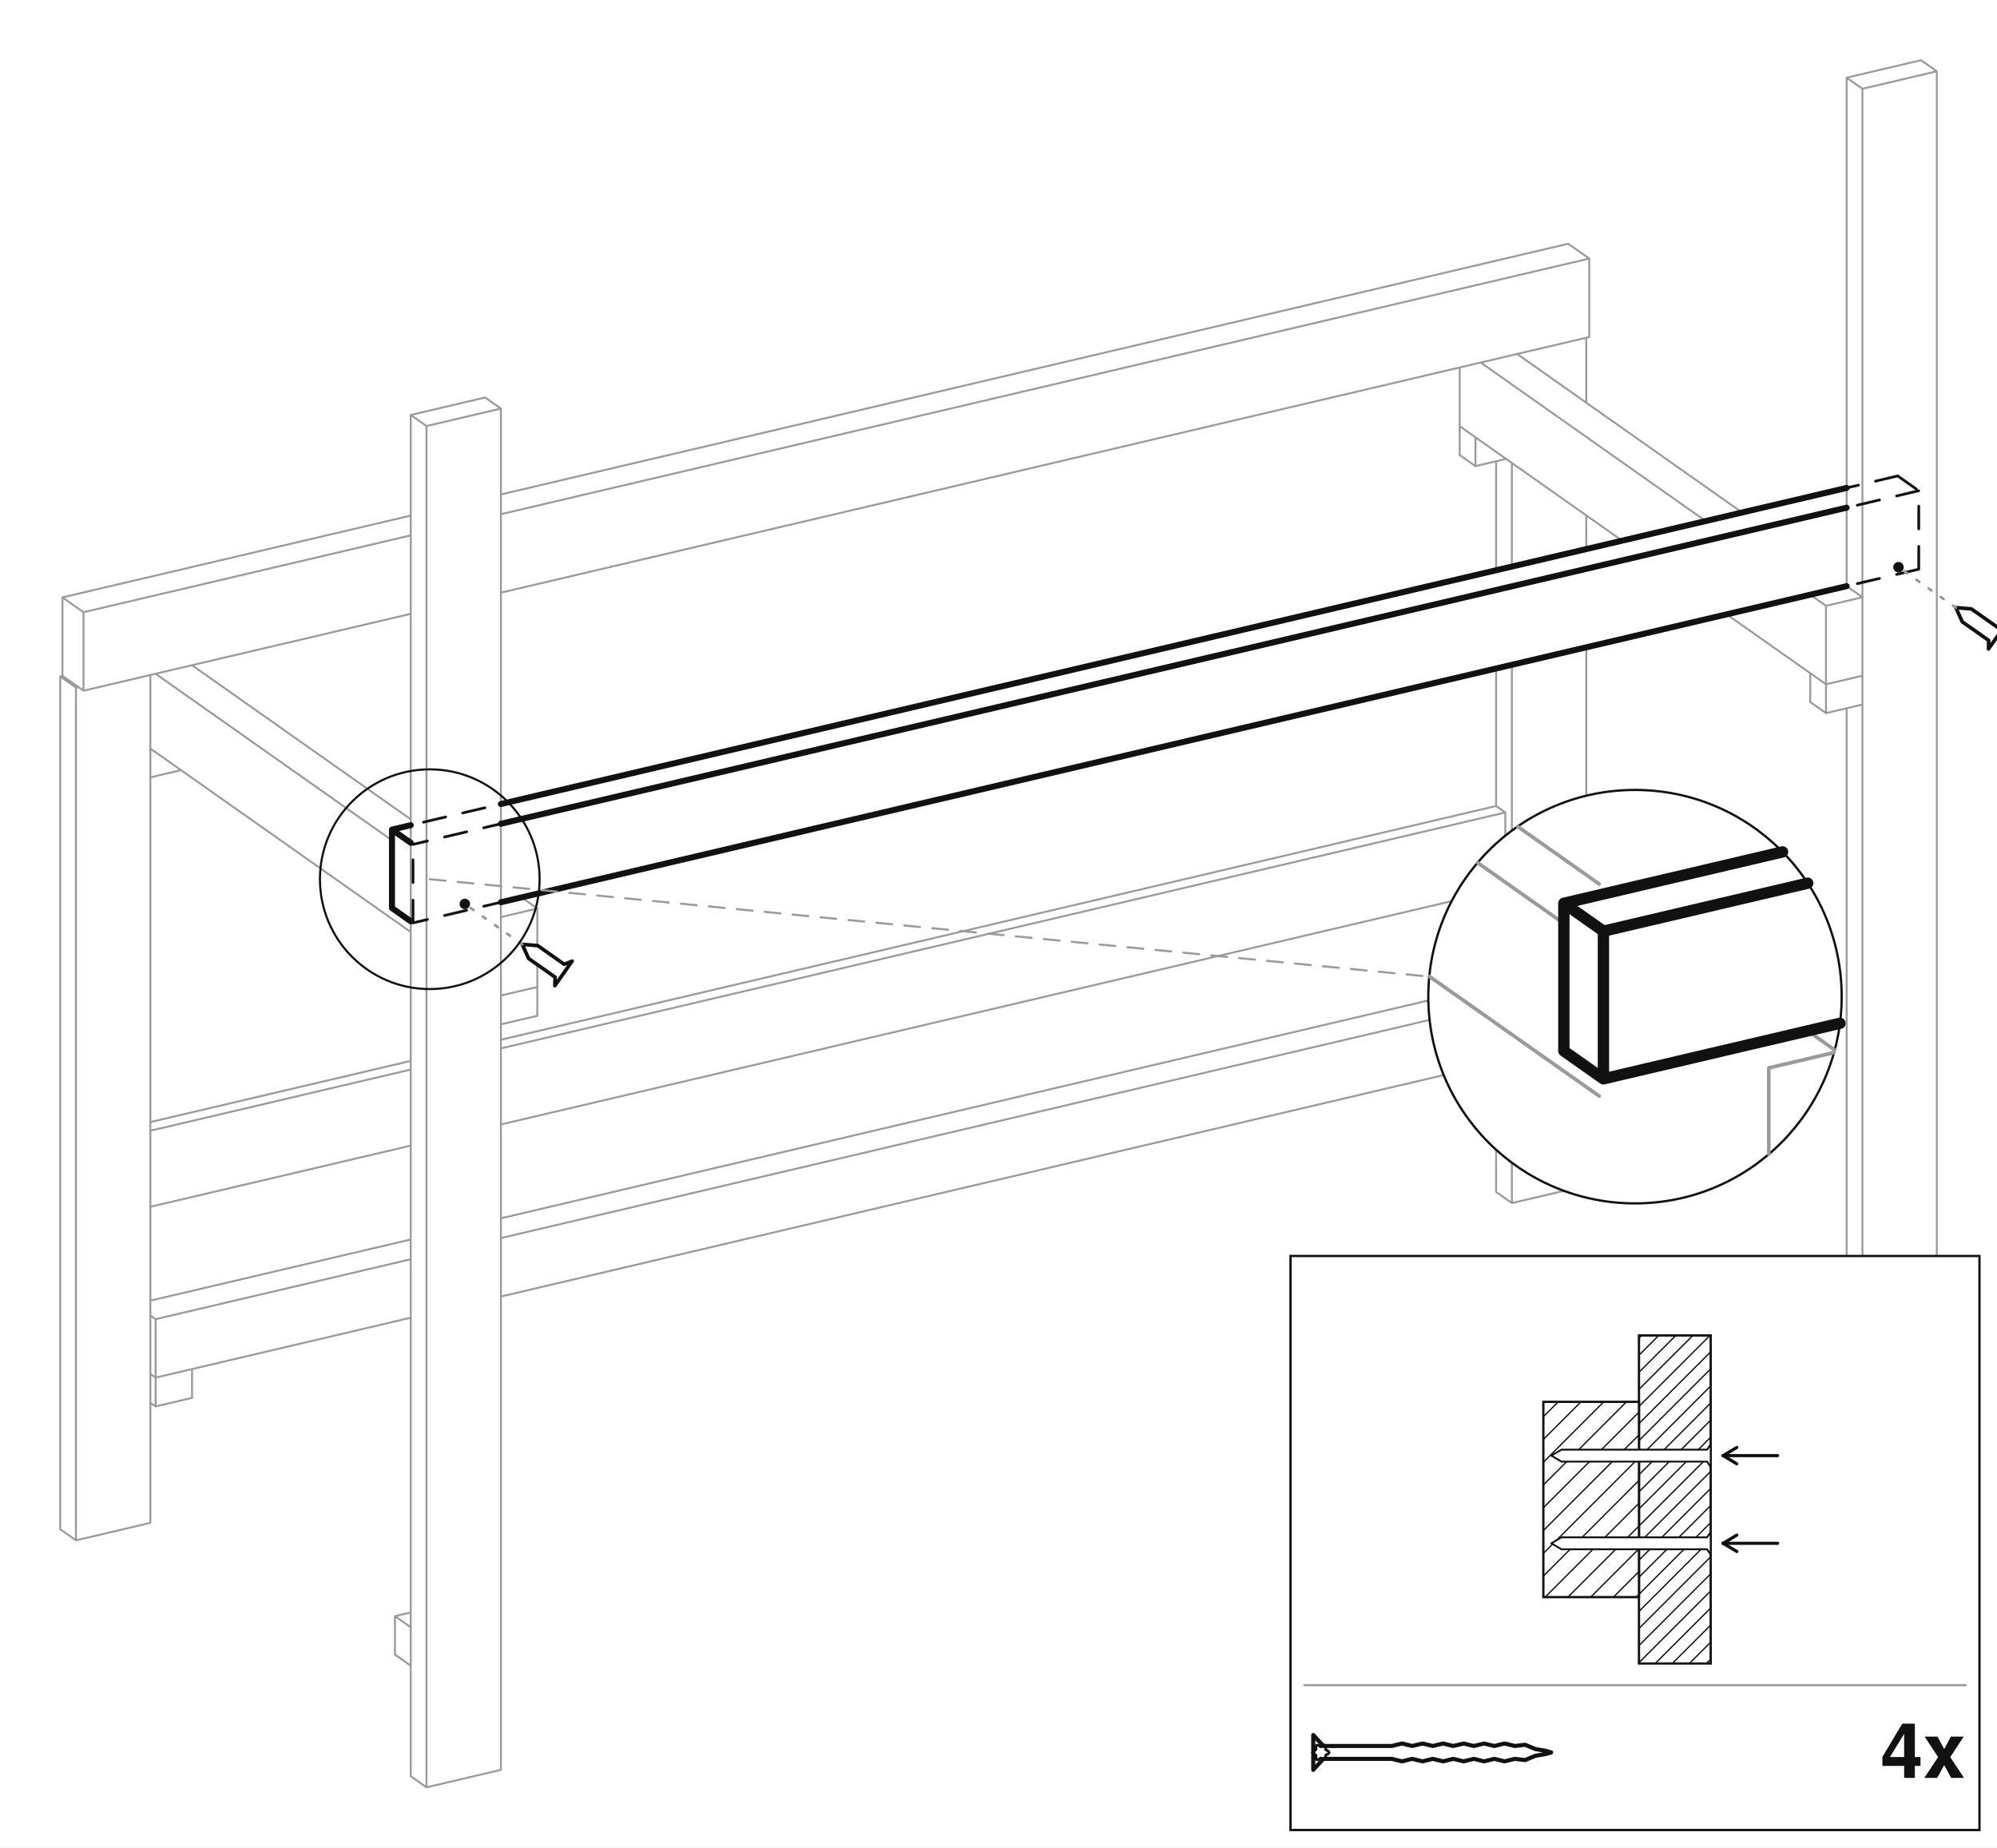
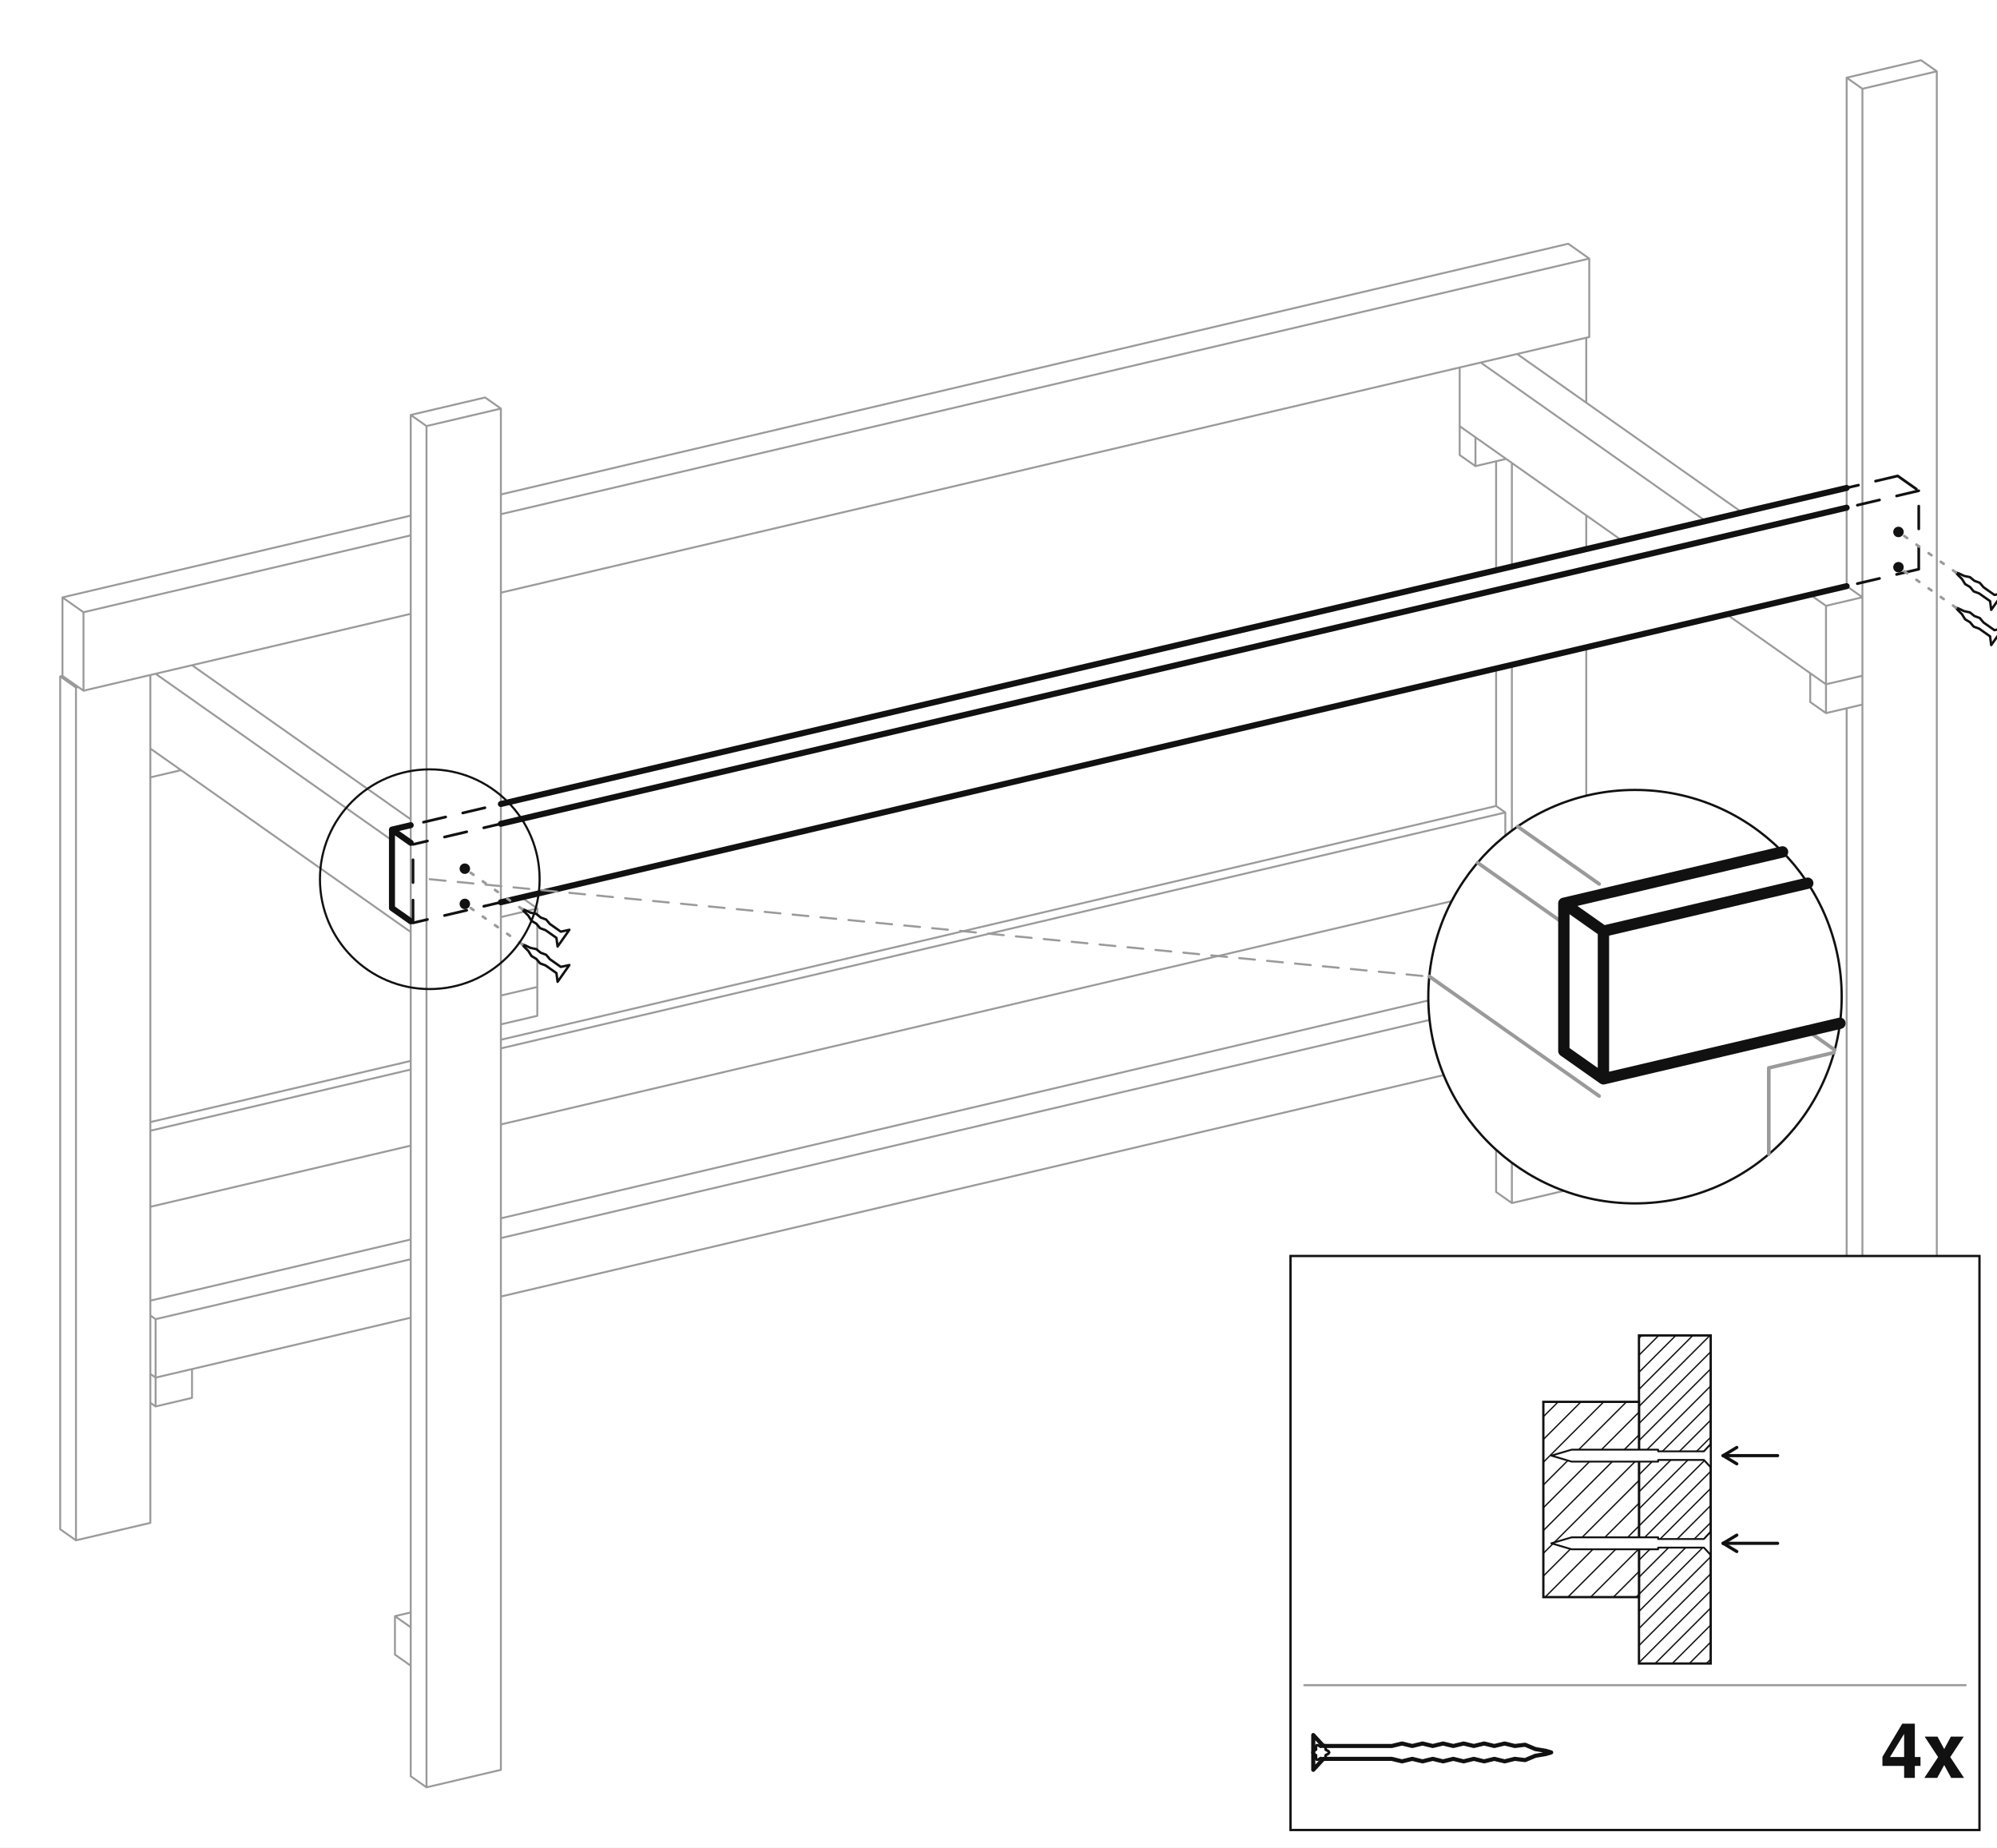
<svg xmlns="http://www.w3.org/2000/svg" viewBox="-1139.38 -913 2278.77 2107.79">
  <rect x="-1139.38" y="-913" width="2278.77" height="2107.79" fill="#ffffff" />
  <path d="M567.82,210.25 L591.82,227.15 M591.82,293.84 L591.82,227.15 M-967.82,587.77 L-961.82,592 M-961.82,658.69 L-961.82,592 M-967.82,654.46 L-961.82,658.69 M567.82,210.25 L-567.82,476.93 M-670.7,501.09 L-967.82,570.86 M591.82,293.84 L-567.82,566.16 M-670.7,590.32 L-961.82,658.69 M591.82,227.15 L-567.82,499.47 M-670.7,523.63 L-961.82,592 M591.82,326.73 L591.82,293.84 M526.26,319.58 L526.26,309.24 M550.26,336.49 L550.26,303.6 M526.26,319.58 L550.26,336.49 M591.82,326.73 L550.26,336.49 M591.82,293.84 L550.26,303.6 M-920.26,681.81 L-920.26,648.92 M-967.82,654.46 L-961.82,658.69 M-961.82,691.57 L-961.82,658.69 M-967.82,687.35 L-961.82,691.57 M-920.26,681.81 L-961.82,691.57 M-920.26,648.92 L-961.82,658.69 M670.7,439.6 L670.7,-174.5 M670.7,-286.57 L670.7,-325.03 M670.7,-453.6 L670.7,-527.69 M567.82,446.85 L567.82,332.37 M567.82,210.25 L567.82,103.17 M567.82,6.53 L567.82,-150.34 M567.82,-262.42 L567.82,-386.75 M585.82,459.53 L585.82,328.14 M585.82,222.93 L585.82,-154.57 M585.82,-266.64 L585.82,-384.82 M567.82,446.85 L585.82,459.53 M670.7,439.6 L585.82,459.53 M-967.82,824.38 L-967.82,-142.91 M-1070.7,831.63 L-1070.7,-141.3 M-1070.7,-141.3 L-1052.7,-128.62 M-1052.7,844.31 L-1052.7,-128.62 M-1070.7,831.63 L-1052.7,844.31 M-1068.1,-141.91 L-1070.7,-141.3 M-967.82,824.38 L-1052.7,844.31 M-1050.1,-129.23 L-1052.7,-128.62 M567.82,6.53 L578.32,13.92 M578.32,100.71 L578.32,13.92 M567.82,6.53 L-567.82,273.21 M-670.7,297.37 L-967.82,367.14 M578.32,100.71 L-567.82,369.86 M-670.7,394.02 L-967.82,463.79 M578.32,13.92 L-567.82,283.07 M-670.7,307.23 L-967.82,377 M650.1,-634.92 L674.1,-618.01 M674.1,-528.48 L674.1,-618.01 M-1068.1,-141.91 L-1068.1,-231.44 M-1068.1,-231.44 L-1044.1,-214.53 M-1044.1,-125 L-1044.1,-214.53 M-1068.1,-141.91 L-1044.1,-125 M650.1,-634.92 L-567.82,-348.92 M-670.7,-324.76 L-1068.1,-231.44 M674.1,-528.48 L-567.82,-236.84 M-670.7,-212.69 L-1044.1,-125 M674.1,-618.01 L-567.82,-326.37 M-670.7,-302.21 L-1044.1,-214.53 M-688.7,974.67 L-688.7,930.82 M-688.7,930.82 L-670.7,943.5 M-670.7,987.35 L-670.7,943.5 M-688.7,974.67 L-670.7,987.35 M-670.7,926.6 L-688.7,930.82 M1052.7,-844.31 L1070.7,-831.63 M1070.7,721.4 L1070.7,-831.63 M967.82,728.65 L967.82,-104.95 M967.82,-244.28 L967.82,-824.38 M967.82,-824.38 L985.82,-811.7 M985.82,741.33 L985.82,-811.7 M967.82,728.65 L985.82,741.33 M1052.7,-844.31 L967.82,-824.38 M1070.7,721.4 L985.82,741.33 M1070.7,-831.63 L985.82,-811.7 M-585.82,-459.53 L-567.82,-446.85 M-567.82,1106.17 L-567.82,-446.85 M-670.7,1113.42 L-670.7,-439.6 M-670.7,-439.6 L-652.7,-426.92 M-652.7,1126.1 L-652.7,-426.92 M-670.7,1113.42 L-652.7,1126.1 M-585.82,-459.53 L-670.7,-439.6 M-567.82,1106.17 L-652.7,1126.1 M-567.82,-446.85 L-652.7,-426.92 M526.26,-393.89 L526.26,-426.78 M526.26,-426.78 L544.26,-414.1 M544.26,-381.21 L544.26,-414.1 M526.26,-393.89 L544.26,-381.21 M579.27,-389.44 L544.26,-381.21 M985.82,-109.18 L985.82,-142.07 M926.26,-112.1 L926.26,-144.99 M926.26,-144.99 L944.26,-132.31 M944.26,-99.42 L944.26,-132.31 M926.26,-112.1 L944.26,-99.42 M985.82,-109.18 L944.26,-99.42 M985.82,-142.07 L944.26,-132.31 M-967.82,-26.13 L-967.82,-59.02 M-932.81,-34.36 L-967.82,-26.13 M-526.26,245.9 L-526.26,213.01 M-567.82,255.66 L-567.82,222.77 M-526.26,245.9 L-567.82,255.66 M-526.26,213.01 L-567.82,222.77 M591.82,-509.16 L848.51,-328.33 M967.82,-244.28 L985.82,-231.6 M985.82,-142.07 L985.82,-231.6 M526.26,-426.78 L526.26,-493.77 M550.26,-499.4 L806.94,-318.57 M926.26,-234.51 L944.26,-221.83 M944.26,-132.31 L944.26,-221.83 M526.26,-426.78 L711.63,-296.19 M830.94,-212.13 L944.26,-132.31 M985.82,-142.07 L944.26,-132.31 M985.82,-231.6 L944.26,-221.83 M-920.26,-154.08 L-670.7,21.73 M-544.26,110.8 L-526.26,123.49 M-526.26,213.01 L-526.26,123.49 M-961.82,-144.32 L-692.1,45.7 M-567.82,222.77 L-567.82,133.25 M-967.82,-59.02 L-670.7,150.3 M-526.26,213.01 L-567.82,222.77 M-526.26,123.49 L-567.82,133.25" fill="none" stroke="#9a9a9a" stroke-width="2.2" stroke-linecap="round" stroke-linejoin="round" />
  <path d="M1026.1,-370.03 L1050.1,-353.12 M1050.1,-263.6 L1050.1,-353.12 M-692.1,122.98 L-692.1,33.45 M-692.1,33.45 L-668.1,50.36 M-668.1,139.89 L-668.1,50.36 M-692.1,122.98 L-668.1,139.89 M1026.1,-370.03 L-692.1,33.45 M1050.1,-263.6 L-668.1,139.89 M1050.1,-353.12 L-668.1,50.36" fill="none" stroke="#111111" stroke-width="3.09" stroke-linecap="round" stroke-linejoin="round" stroke-dasharray="26 20" />
  <path d="M-692.1,122.98 L-692.1,33.45 M-692.1,33.45 L-670.7,48.53 M-692.1,122.98 L-670.7,138.06 M967.82,-356.35 L-567.82,4.27 M-670.7,28.43 L-692.1,33.45 M967.82,-244.28 L-567.82,116.34 M967.82,-333.8 L-567.82,26.81" fill="none" stroke="#111111" stroke-width="6.87" stroke-linecap="round" stroke-linejoin="round" />
  <rect x="333.21" y="519.91" width="786.17" height="654.88" rx="0" fill="#ffffff" stroke="#111111" stroke-width="2.61" />
  <rect x="730.84" y="610.57" width="81.84" height="374.27" rx="0" fill="#ffffff" stroke="#111111" stroke-width="2.61" />
  <path d="M730.84,613.63 L733.91,610.57 M730.84,633.12 L753.39,610.57 M730.84,652.6 L772.88,610.57 M730.84,672.09 L792.36,610.57 M730.84,691.57 L811.85,610.57 M730.84,711.06 L812.68,629.22 M730.84,730.54 L812.68,648.71 M730.84,750.03 L812.68,668.19 M730.84,769.51 L812.68,687.68 M730.84,789 L812.68,707.16 M730.84,808.48 L812.68,726.65 M730.84,827.97 L812.68,746.13 M730.84,847.45 L812.68,765.62 M730.84,866.94 L812.68,785.1 M730.84,886.42 L812.68,804.59 M730.84,905.91 L812.68,824.07 M730.84,925.39 L812.68,843.56 M730.84,944.88 L812.68,863.04 M730.84,964.37 L812.68,882.53 M730.84,983.85 L812.68,902.01 M749.34,984.84 L812.68,921.5 M768.83,984.84 L812.68,940.98 M788.31,984.84 L812.68,960.47 M807.8,984.84 L812.68,979.95" fill="none" stroke="#111111" stroke-width="1.51" />
  <rect x="621.73" y="686.31" width="109.12" height="222.78" rx="0" fill="#ffffff" stroke="#111111" stroke-width="2.61" />
  <path d="M621.73,703.26 L638.68,686.31 M621.73,729.24 L664.66,686.31 M621.73,755.22 L690.64,686.31 M621.73,781.2 L716.62,686.31 M621.73,807.18 L730.84,698.07 M621.73,833.17 L730.84,724.05 M621.73,859.15 L730.84,750.03 M621.73,885.13 L730.84,776.01 M623.74,909.09 L730.84,801.99 M649.72,909.09 L730.84,827.97 M675.7,909.09 L730.84,853.95 M701.68,909.09 L730.84,879.93 M727.66,909.09 L730.84,905.91" fill="none" stroke="#111111" stroke-width="1.51" />
-   <path d="M812.68,860.67 L808.59,854.53 L642.41,854.53 L630.82,847.71 L642.41,840.89 L808.59,840.89 L812.68,834.76 Z" fill="#ffffff" stroke="#111111" stroke-width="2.09" stroke-linejoin="round" />
+   <path d="M812.68,834.42 L804.96,842.8 L752.72,842.8 L752.72,840.89 L654.01,840.89 L630.82,847.71 L654.01,854.53 L752.72,854.53 L752.72,852.62 L804.96,852.62 L812.68,861.01 Z" fill="#ffffff" stroke="#111111" stroke-width="2.09" stroke-linejoin="round" />
  <path d="M889.06,847.71 L826.93,847.71" fill="none" stroke="#111111" stroke-width="3.61" stroke-linecap="round" />
  <path d="M826.93,847.71 L842.48,857.07" fill="none" stroke="#111111" stroke-width="3.61" stroke-linecap="round" />
  <path d="M826.93,847.71 L842.48,838.36" fill="none" stroke="#111111" stroke-width="3.61" stroke-linecap="round" />
-   <path d="M812.68,760.65 L808.59,754.51 L642.41,754.51 L630.82,747.69 L642.41,740.87 L808.59,740.87 L812.68,734.73 Z" fill="#ffffff" stroke="#111111" stroke-width="2.09" stroke-linejoin="round" />
+   <path d="M812.68,734.39 L804.96,742.78 L752.72,742.78 L752.72,740.87 L654.01,740.87 L630.82,747.69 L654.01,754.51 L752.72,754.51 L752.72,752.6 L804.96,752.6 L812.68,760.99 Z" fill="#ffffff" stroke="#111111" stroke-width="2.09" stroke-linejoin="round" />
  <path d="M889.06,747.69 L826.93,747.69" fill="none" stroke="#111111" stroke-width="3.61" stroke-linecap="round" />
  <path d="M826.93,747.69 L842.48,757.04" fill="none" stroke="#111111" stroke-width="3.61" stroke-linecap="round" />
  <path d="M826.93,747.69 L842.48,738.34" fill="none" stroke="#111111" stroke-width="3.61" stroke-linecap="round" />
  <path d="M349.01,1009.55 L1103.59,1009.55" fill="none" stroke="#9a9a9a" stroke-width="2.4" stroke-linecap="round" />
  <svg x="349.01" y="1035.37" width="291.85" height="101.81" viewBox="0 0 344 120" preserveAspectRatio="xMidYMid meet">
    <g fill="none" stroke="#111" stroke-width="5.5" stroke-linecap="round" stroke-linejoin="round">
      <g transform="scale(4) translate(3 15)" stroke-width="1.38">
        <path d="M 0 -5.85 L 3.39 -2.16 L 26.38 -2.16 L 26.38 -2.16 L 29.83 -3 L 33.28 -2.16 L 36.73 -3 L 40.18 -2.16 L 43.63 -3 L 47.08 -2.16 L 50.53 -3 L 53.98 -2.16 L 57.43 -3 L 60.88 -2.16 L 64.33 -3 L 67.78 -2.16 L 71.23 -2.58 L 74.68 -1.13 L 78.13 -0.55 L 80 0 L 80 0 L 80 0 L 78.13 0.55 L 74.68 1.13 L 71.23 2.58 L 67.78 2.16 L 64.33 3 L 60.88 2.16 L 57.43 3 L 53.98 2.16 L 50.53 3 L 47.08 2.16 L 43.63 3 L 40.18 2.16 L 36.73 3 L 33.28 2.16 L 29.83 3 L 26.38 2.16 L 26.38 2.16 L 3.39 2.16 L 0 5.85 Z" />
        <path d="M 5.35 0 L 5.07 0.45 L 4.52 0.72 L 4.16 0.94 L 4.15 1.35 L 4.19 1.97 L 3.94 2.43 L 3.42 2.42 L 2.91 2.07 L 2.54 1.87 L 2.17 2.07 L 1.66 2.42 L 1.14 2.43 L 0.89 1.97 L 0.93 1.35 L 0.92 0.94 L 0.56 0.72 L 0.01 0.45 L -0.27 0 L 0.01 -0.45 L 0.56 -0.72 L 0.92 -0.94 L 0.93 -1.35 L 0.89 -1.97 L 1.14 -2.43 L 1.66 -2.42 L 2.17 -2.07 L 2.54 -1.87 L 2.91 -2.07 L 3.42 -2.42 L 3.94 -2.43 L 4.19 -1.97 L 4.15 -1.35 L 4.16 -0.94 L 4.52 -0.72 L 5.07 -0.45 Z" stroke-width="0.88" />
      </g>
    </g>
  </svg>
  <text x="1103.59" y="1115.36" font-family="Helvetica, Arial, sans-serif" font-size="87.27" font-weight="bold" text-anchor="end" fill="#111111">4x</text>
-   <path d="M1129.68,-172.64 L1129.93,-182.37 L1099.76,-203.62 L1092.44,-219.79 L1110.13,-218.34 L1140.3,-197.09 L1149.38,-200.6 Z" fill="#ffffff" stroke="#111111" stroke-width="4.12" stroke-linejoin="round" />
+   <path d="M1146.27,-236.38 L1136.47,-234.26 L1124,-243.04 L1124,-243.04 L1119.73,-248.1 L1113.53,-250.42 L1108.57,-254.51 L1101.77,-255.99 L1095.92,-258.81 L1092.44,-259.99 L1092.44,-259.99 L1092.44,-259.99 L1094.72,-257.11 L1099.35,-252.55 L1103.03,-246.65 L1108.55,-243.35 L1112.82,-238.29 L1119.03,-235.97 L1119.03,-235.97 L1131.49,-227.19 L1132.79,-217.25 Z" fill="#ffffff" stroke="#111111" stroke-width="2.75" stroke-linejoin="round" />
+   <path d="M1092.44,-259.99 L1026.96,-306.12" fill="none" stroke="#9a9a9a" stroke-width="3.02" stroke-linecap="round" stroke-dasharray="4 13" />
+   <circle cx="1026.96" cy="-306.12" r="5.98" fill="#111111" />
+   <path d="M1146.27,-196.18 L1136.47,-194.06 L1124,-202.84 L1124,-202.84 L1119.73,-207.9 L1113.53,-210.22 L1108.57,-214.31 L1101.77,-215.79 L1095.92,-218.61 L1092.44,-219.79 L1092.44,-219.79 L1092.44,-219.79 L1094.72,-216.92 L1099.35,-212.35 L1103.03,-206.45 L1108.55,-203.16 L1112.82,-198.09 L1119.03,-195.78 L1119.03,-195.78 L1131.49,-187 L1132.79,-177.05 Z" fill="#ffffff" stroke="#111111" stroke-width="2.75" stroke-linejoin="round" />
  <path d="M1092.44,-219.79 L1026.96,-265.92" fill="none" stroke="#9a9a9a" stroke-width="3.02" stroke-linecap="round" stroke-dasharray="4 13" />
  <circle cx="1026.96" cy="-265.92" r="5.98" fill="#111111" />
-   <path d="M-506.24,211.52 L-505.99,201.79 L-536.16,180.54 L-543.48,164.37 L-525.79,165.82 L-495.63,187.08 L-486.55,183.56 Z" fill="#ffffff" stroke="#111111" stroke-width="4.12" stroke-linejoin="round" />
+   <path d="M-489.66,147.78 L-499.46,149.91 L-511.92,141.13 L-511.92,141.13 L-516.19,136.06 L-522.4,133.74 L-527.36,129.66 L-534.15,128.17 L-540.01,125.36 L-543.48,124.17 L-543.48,124.17 L-543.48,124.17 L-541.2,127.05 L-536.57,131.61 L-532.89,137.51 L-527.37,140.81 L-523.1,145.87 L-516.89,148.19 L-516.89,148.19 L-504.43,156.97 L-503.13,166.91 Z" fill="#ffffff" stroke="#111111" stroke-width="2.75" stroke-linejoin="round" />
+   <path d="M-543.48,124.17 L-608.96,78.05" fill="none" stroke="#9a9a9a" stroke-width="3.02" stroke-linecap="round" stroke-dasharray="4 13" />
+   <circle cx="-608.96" cy="78.05" r="5.98" fill="#111111" />
+   <path d="M-489.66,187.98 L-499.46,190.1 L-511.92,181.32 L-511.92,181.32 L-516.19,176.26 L-522.4,173.94 L-527.36,169.85 L-534.15,168.37 L-540.01,165.55 L-543.48,164.37 L-543.48,164.37 L-543.48,164.37 L-541.2,167.25 L-536.57,171.81 L-532.89,177.71 L-527.37,181 L-523.1,186.07 L-516.89,188.39 L-516.89,188.39 L-504.43,197.17 L-503.13,207.11 Z" fill="#ffffff" stroke="#111111" stroke-width="2.75" stroke-linejoin="round" />
  <path d="M-543.48,164.37 L-608.96,118.24" fill="none" stroke="#9a9a9a" stroke-width="3.02" stroke-linecap="round" stroke-dasharray="4 13" />
  <circle cx="-608.96" cy="118.24" r="5.98" fill="#111111" />
  <circle cx="-648.96" cy="90.06" r="125.33" fill="none" stroke="#111111" stroke-width="2.4" />
  <path d="M-648.96,90.06 L726.3,224.06" fill="none" stroke="#9a9a9a" stroke-width="2.4" stroke-linecap="round" stroke-dasharray="18 14" />
  <circle cx="726.3" cy="224.06" r="235.85" fill="#ffffff" stroke="#111111" stroke-width="2.61" />
  <path d="M592.36,29.93 L685.4,95.47 M923.33,263.1 L954.19,284.83 M546.67,71.22 L645.12,140.58 M878.98,403.82 L878.98,305.33 M491.59,200.89 L685.4,337.43 M953.36,287.86 L878.98,305.33" fill="none" stroke="#9a9a9a" stroke-width="4.14" stroke-linecap="round" stroke-linejoin="round" />
  <path d="M645.12,286.01 L645.12,117.53 M645.12,117.53 L690.29,149.35 M690.29,317.82 L690.29,149.35 M645.12,286.01 L690.29,317.82 M894.69,58.92 L645.12,117.53 M960.18,254.44 L690.29,317.82 M923.44,94.6 L690.29,149.35" fill="none" stroke="#111111" stroke-width="12.93" stroke-linecap="round" stroke-linejoin="round" />
</svg>
